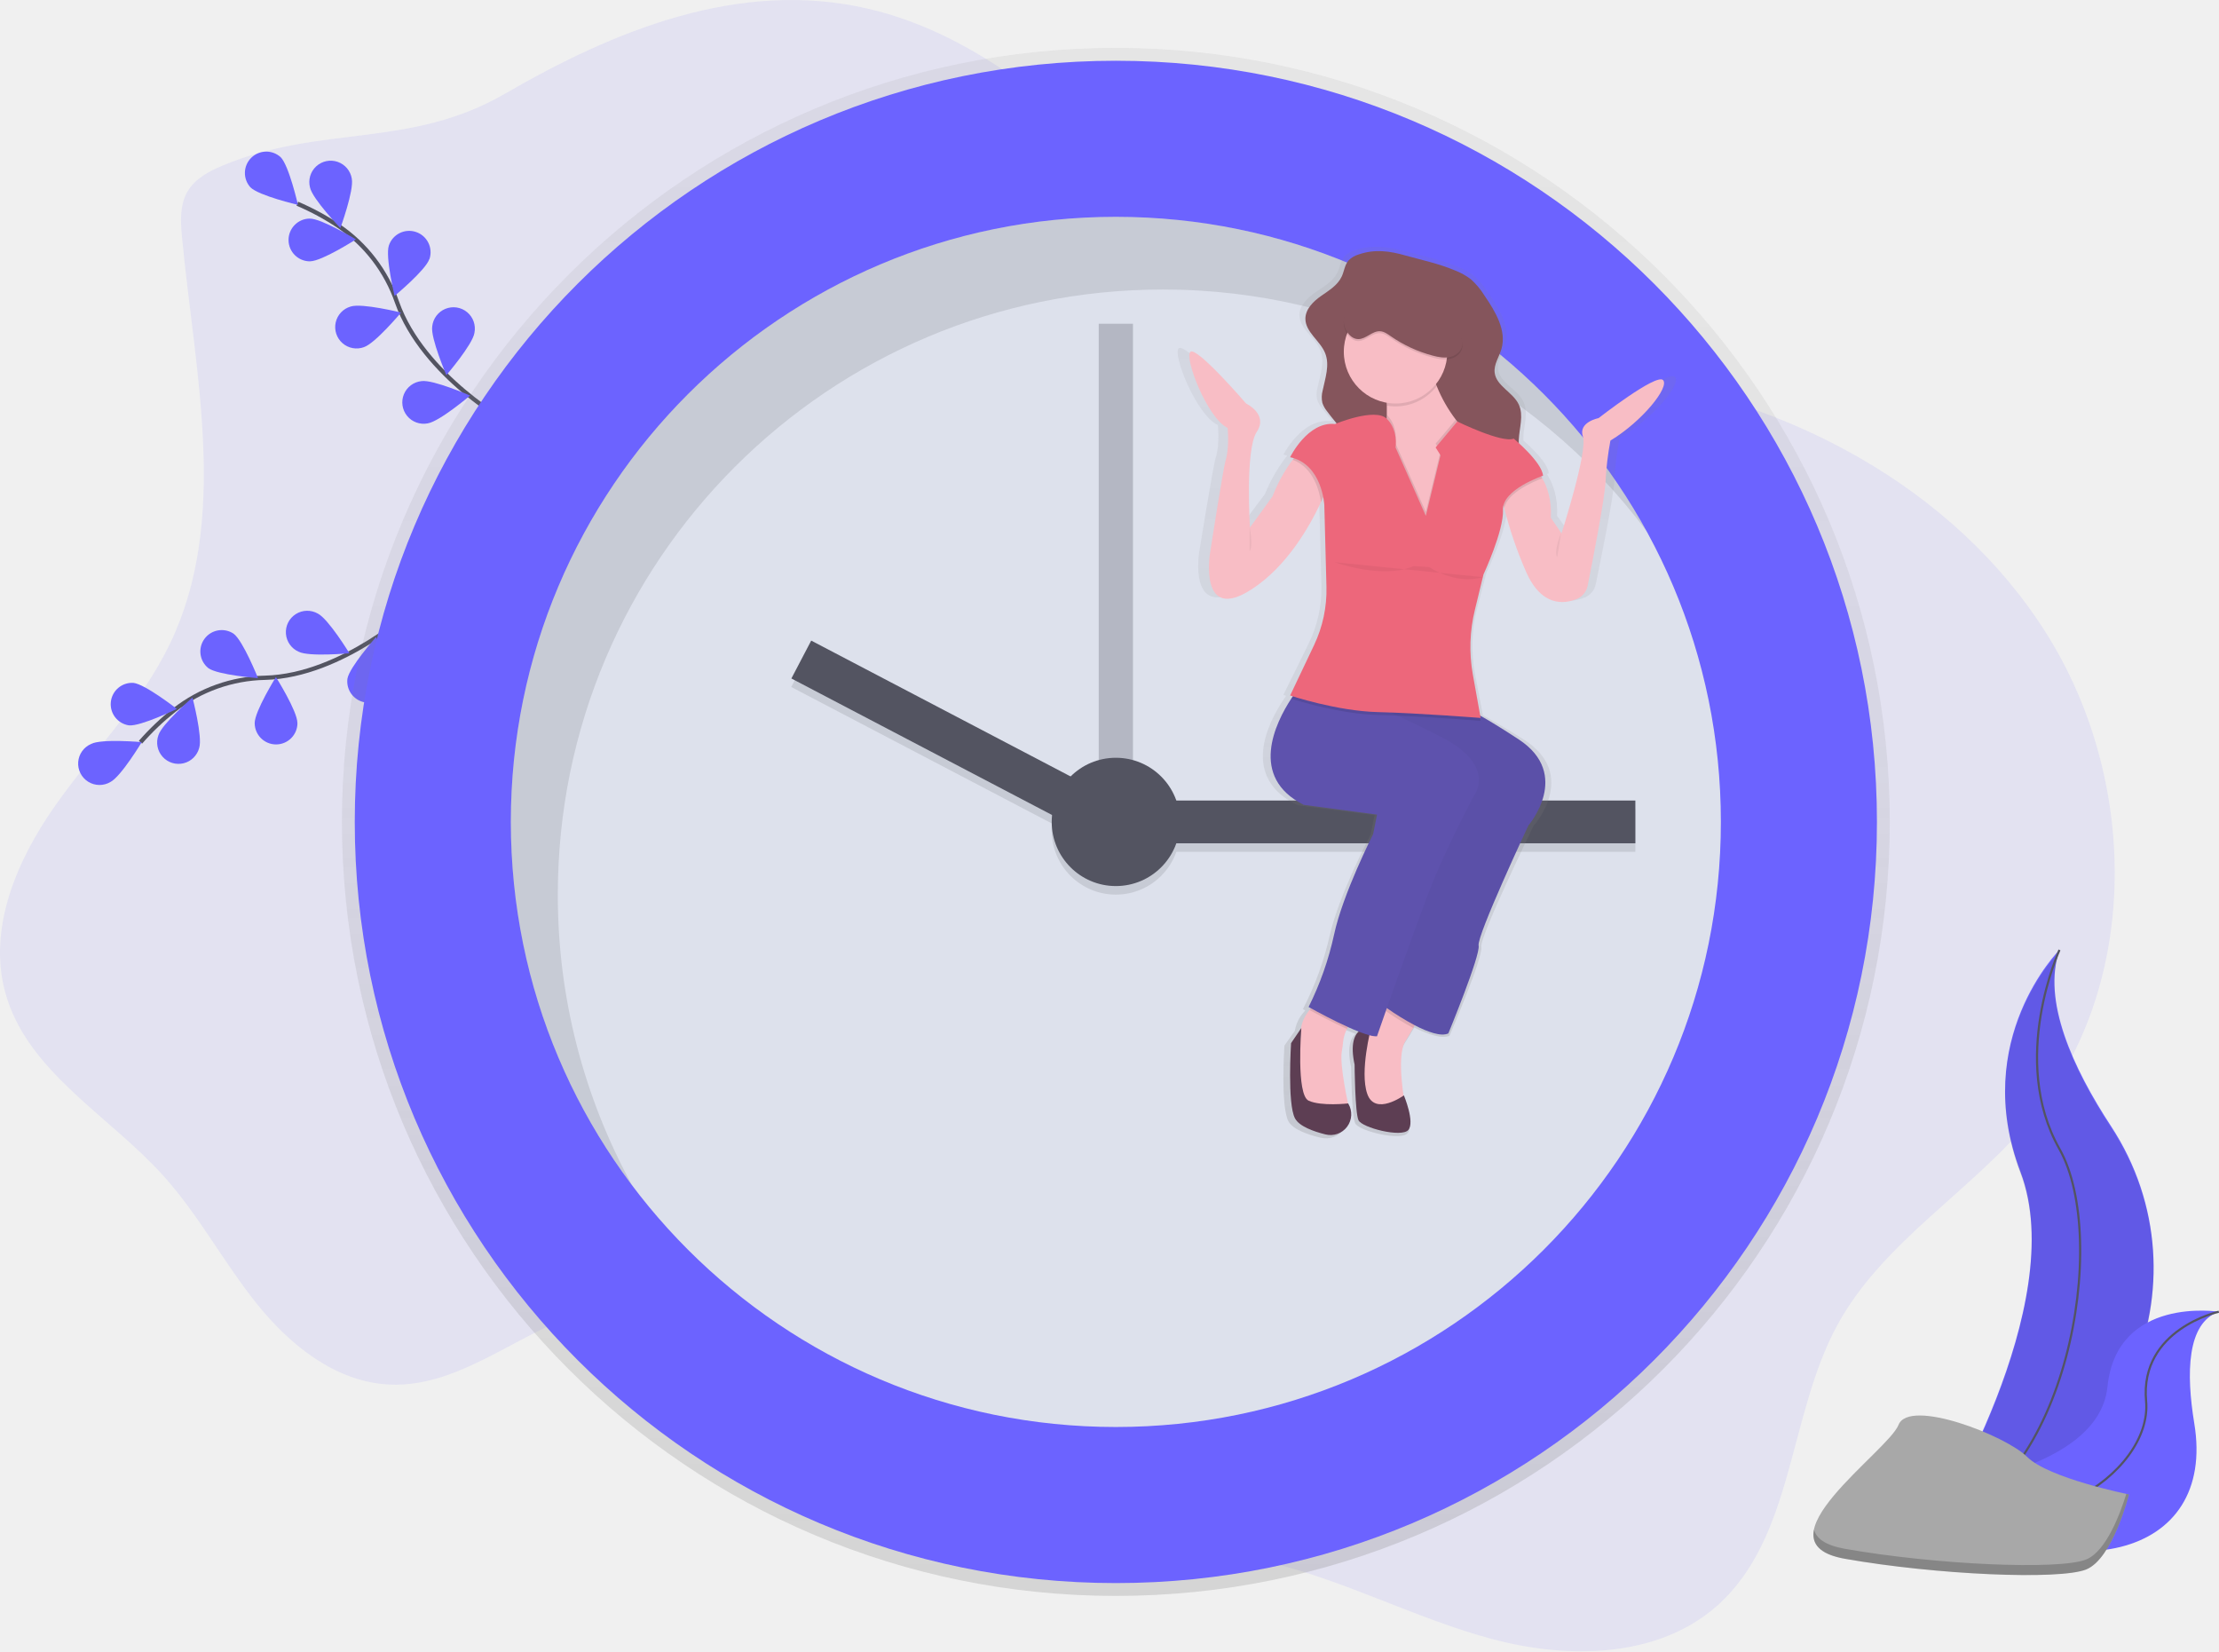
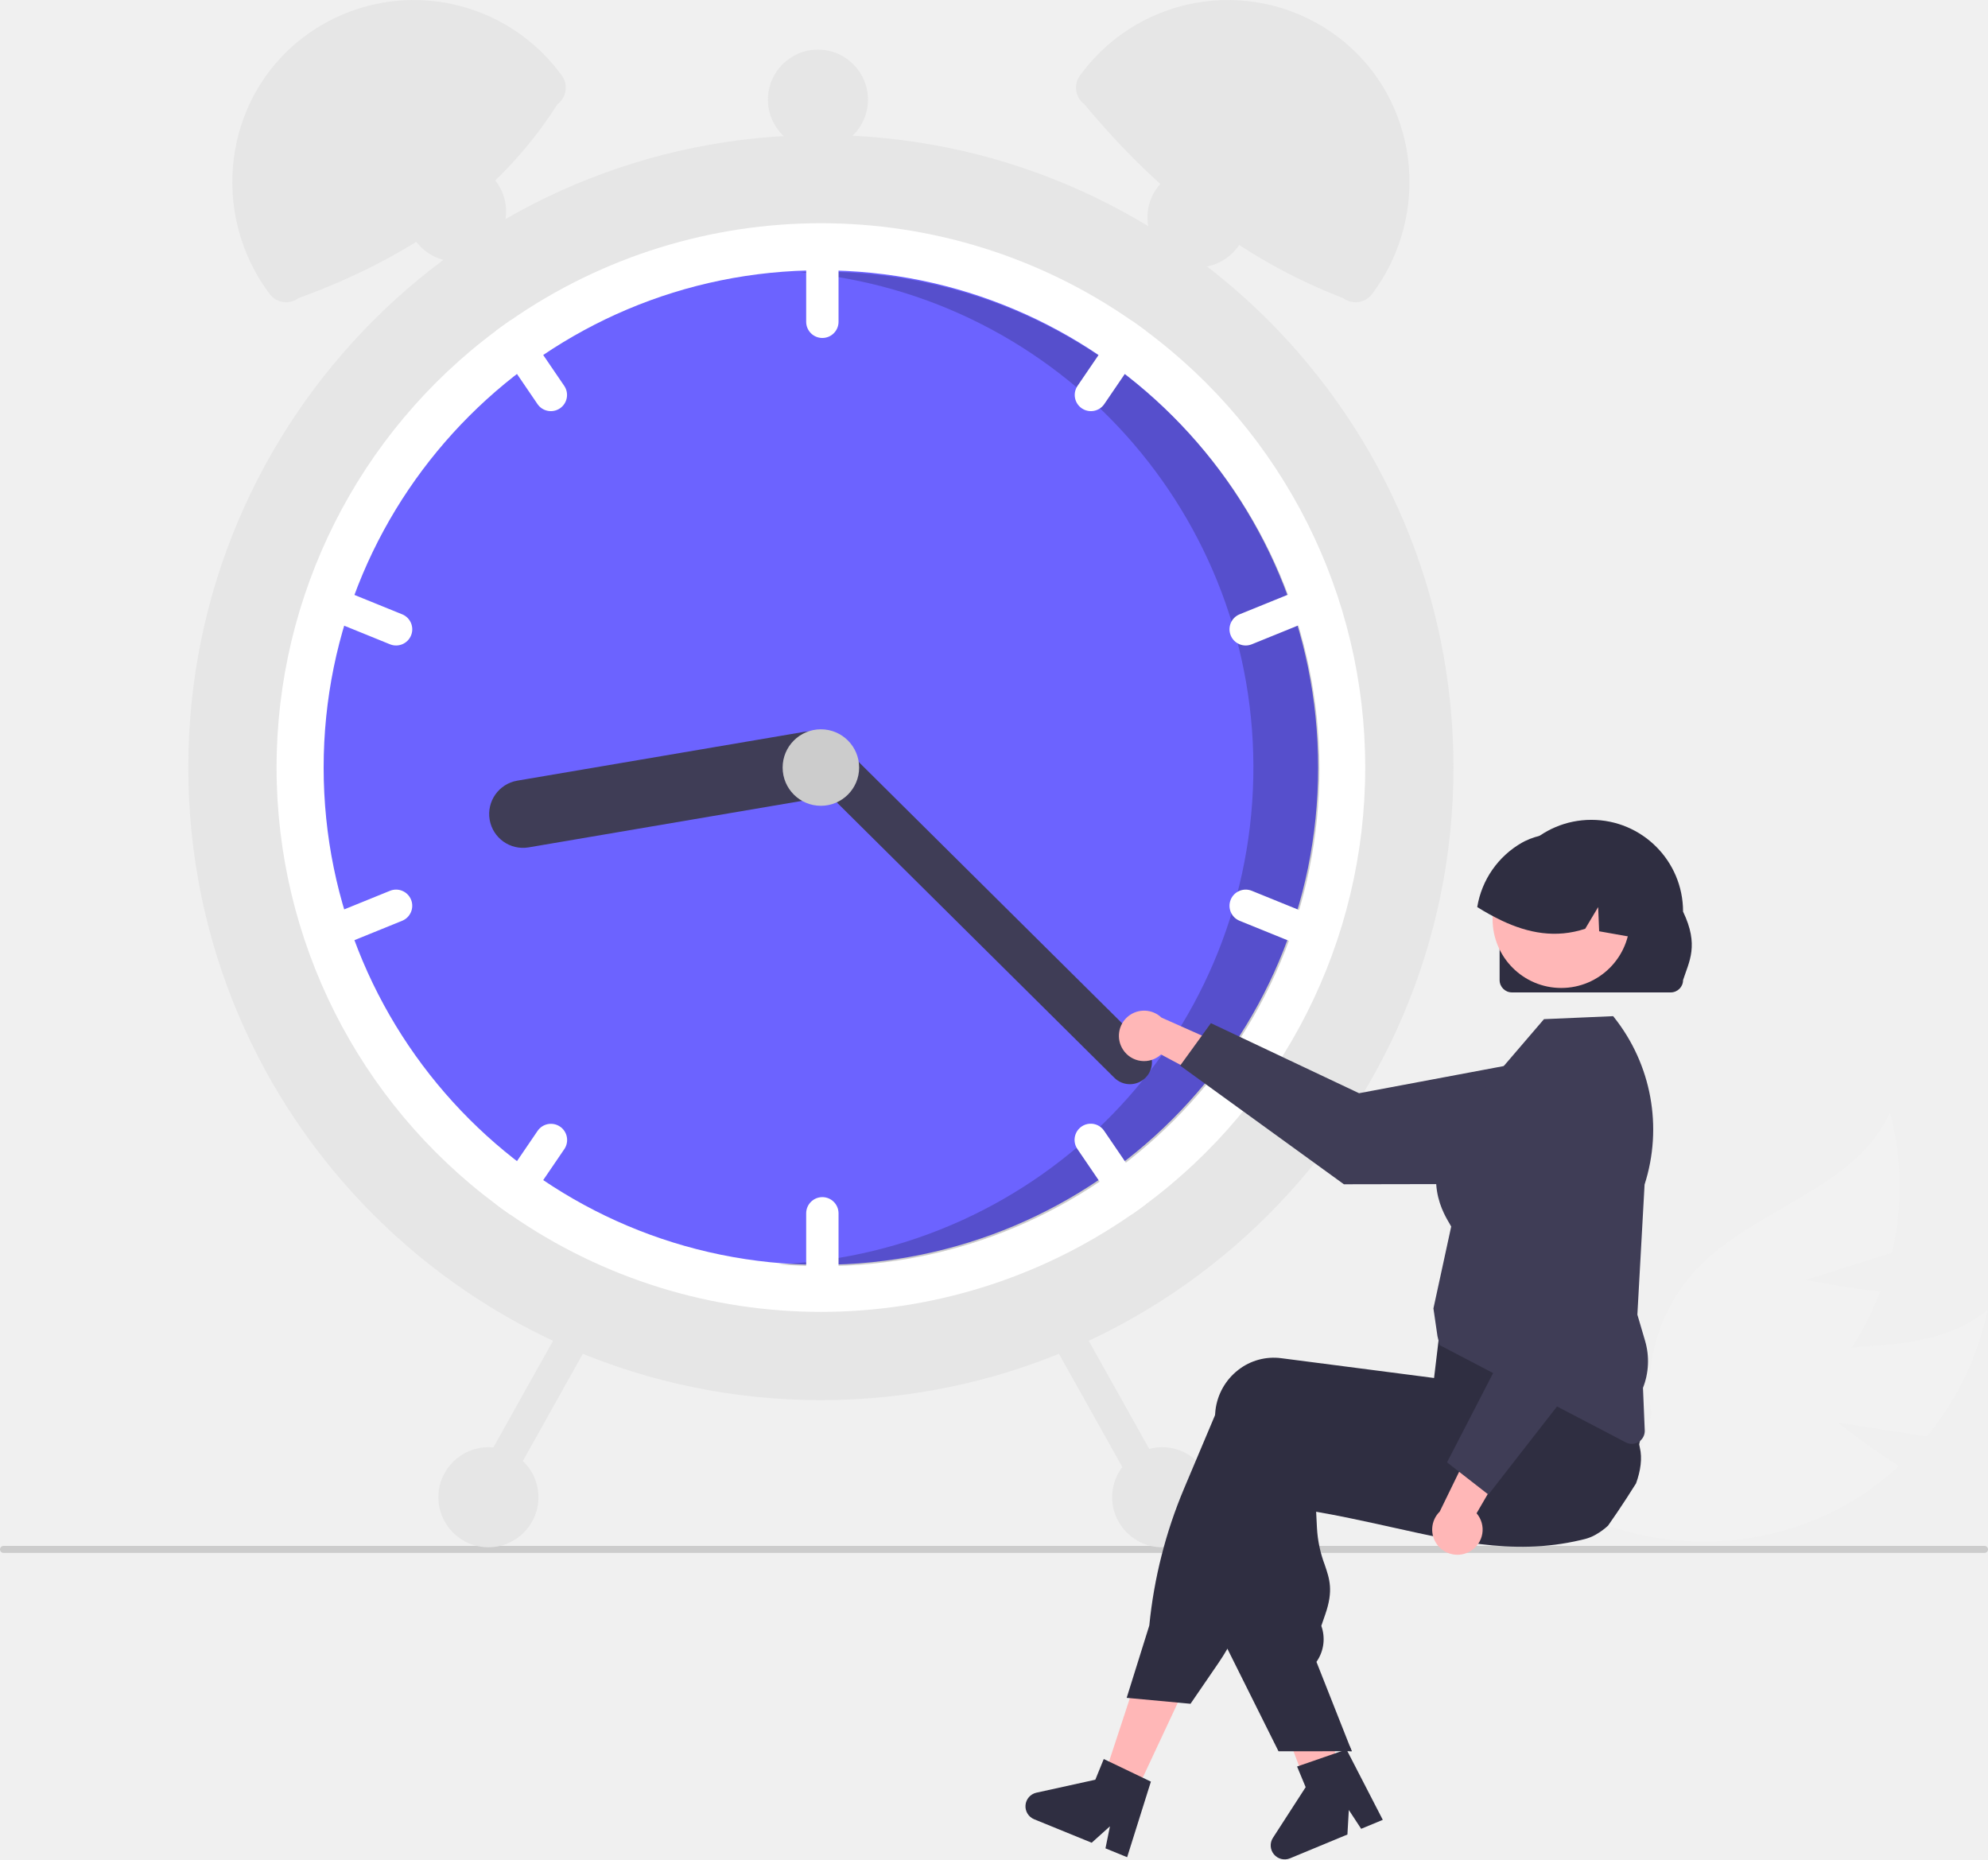
- <svg xmlns="http://www.w3.org/2000/svg" xmlns:xlink="http://www.w3.org/1999/xlink" id="2b8e3008-3352-469a-8231-8c916447ef06" data-name="Layer 1" width="1037.94" height="772.29" viewBox="0 0 1037.94 772.29">
-   <defs>
-     <linearGradient id="60672ce7-bfbc-4a60-a482-eb57e060a9c7" x1="521.94" y1="746.41" x2="521.94" y2="22.41" gradientUnits="userSpaceOnUse">
-       <stop offset="0" stop-color="gray" stop-opacity="0.25" />
-       <stop offset="0.54" stop-color="gray" stop-opacity="0.12" />
-       <stop offset="1" stop-color="gray" stop-opacity="0.1" />
-     </linearGradient>
-     <linearGradient id="b310ffb6-9937-4369-8bc9-4e3f67e27eb9" x1="748.44" y1="596.28" x2="748.44" y2="179.26" xlink:href="#60672ce7-bfbc-4a60-a482-eb57e060a9c7" />
-   </defs>
-   <path d="M185.48,141.19c-6.46,2.68-13.09,6.12-16.64,12.15-3.76,6.37-3.31,14.28-2.61,21.65,6.1,63.92,22.17,131.9-5.58,189.8-13.47,28.09-36,50.6-53.92,76.11s-31.45,57.36-23.13,87.37c10.16,36.67,48.08,57,73.64,85.22,16.73,18.45,28.46,40.87,44.07,60.28s37,36.51,61.92,37.65c35.84,1.65,65-29.3,100.14-36.47,36-7.34,72.25,11.34,101.44,33.7s55.74,49.45,89.75,63.41c37.56,15.43,79.9,13.07,119.44,22.34,36,8.45,69.14,26.42,104.88,36s77.63,9,105.32-15.47c36.09-32,33.25-89,56.3-131.33,21.41-39.33,63.32-62.81,91.53-97.58,50.76-62.58,49.1-158.23,6-226.29s-121.17-109.27-201-120c-36-4.83-73.07-4.17-107.68-15.16C636.71,195.17,581.58,89.83,487,67.91,426.88,54,368.41,78.09,317.2,107.74,272.75,133.48,231.74,122,185.48,141.19Z" transform="translate(-81.08 -63.86)" fill="#6c63ff" opacity="0.1" />
-   <path d="M275.76,347.69S241.63,379.9,205,380.86a71.09,71.09,0,0,0-42.37,15.07A119.57,119.57,0,0,0,146.79,411" transform="translate(-81.08 -63.86)" fill="none" stroke="#535461" stroke-miterlimit="10" stroke-width="2" />
-   <path d="M123.69,411.79c4.92-2.5,23.7-.84,23.7-.84s-9.74,16.15-14.66,18.65a10,10,0,1,1-9-17.81Z" transform="translate(-81.08 -63.86)" fill="#6c63ff" />
-   <path d="M143.46,383.24c5.49.58,20.35,12.18,20.35,12.18s-17,8.26-22.44,7.69a10,10,0,0,1,2.09-19.87Z" transform="translate(-81.08 -63.86)" fill="#6c63ff" />
-   <path d="M190.34,360.23c4.44,3.27,11.42,20.79,11.42,20.79s-18.81-1.43-23.25-4.69a10,10,0,0,1,11.83-16.1Z" transform="translate(-81.08 -63.86)" fill="#6c63ff" />
-   <path d="M229.73,350.82c4.93,2.47,14.77,18.56,14.77,18.56s-18.78,1.77-23.71-.7a10,10,0,1,1,8.94-17.86Z" transform="translate(-81.08 -63.86)" fill="#6c63ff" />
-   <path d="M174.26,413.63c1.64-5.27-3.16-23.51-3.16-23.51s-14.28,12.32-15.92,17.59a10,10,0,1,0,19.08,5.92Z" transform="translate(-81.08 -63.86)" fill="#6c63ff" />
-   <path d="M220.19,402c0-5.52-10.05-21.48-10.05-21.48s-9.94,16-9.93,21.54a10,10,0,0,0,20-.06Z" transform="translate(-81.08 -63.86)" fill="#6c63ff" />
-   <path d="M263.28,384.64c.92-5.44-6.28-22.87-6.28-22.87s-12.51,14.12-13.42,19.56a10,10,0,0,0,19.7,3.32Z" transform="translate(-81.08 -63.86)" fill="#6c63ff" />
-   <path d="M320.11,262.39S279,239.81,266.78,205.22a71.09,71.09,0,0,0-27.37-35.69,119.57,119.57,0,0,0-19.24-10.4" transform="translate(-81.08 -63.86)" fill="none" stroke="#535461" stroke-miterlimit="10" stroke-width="2" />
-   <path d="M212.37,137.38c3.89,3.91,8.08,22.3,8.08,22.3s-18.36-4.3-22.25-8.22a10,10,0,0,1,14.17-14.08Z" transform="translate(-81.08 -63.86)" fill="#6c63ff" />
-   <path d="M245.62,147.41c1.14,5.4-5.33,23.11-5.33,23.11s-13.07-13.59-14.21-19a10,10,0,1,1,19.55-4.12Z" transform="translate(-81.08 -63.86)" fill="#6c63ff" />
-   <path d="M281.92,185c-1.74,5.23-16.27,17.26-16.27,17.26s-4.42-18.33-2.68-23.57a10,10,0,0,1,19,6.31Z" transform="translate(-81.08 -63.86)" fill="#6c63ff" />
-   <path d="M303,219.55c-.83,5.45-13.12,19.76-13.12,19.76s-7.46-17.32-6.63-22.77a10,10,0,1,1,19.75,3Z" transform="translate(-81.08 -63.86)" fill="#6c63ff" />
-   <path d="M226.16,186.07c5.52-.06,21.4-10.24,21.4-10.24s-16.11-9.8-21.63-9.74a10,10,0,1,0,.23,20Z" transform="translate(-81.08 -63.86)" fill="#6c63ff" />
-   <path d="M251.32,226.21c5.24-1.71,17.35-16.17,17.35-16.17s-18.31-4.53-23.55-2.82a10,10,0,1,0,6.2,19Z" transform="translate(-81.08 -63.86)" fill="#6c63ff" />
-   <path d="M281.12,261.87c5.46-.8,19.84-13,19.84-13s-17.28-7.56-22.73-6.76a10,10,0,1,0,2.9,19.77Z" transform="translate(-81.08 -63.86)" fill="#6c63ff" />
-   <circle cx="521.94" cy="384.41" r="362" fill="url(#60672ce7-bfbc-4a60-a482-eb57e060a9c7)" />
-   <circle cx="521.94" cy="384.41" r="356" fill="#6c63ff" />
-   <circle cx="521.94" cy="384.41" r="283" fill="#dde1ec" />
-   <rect x="513.94" y="151.41" width="16" height="250" fill="#535461" opacity="0.3" />
-   <g opacity="0.1">
-     <rect x="538.94" y="378.41" width="226" height="20" />
-     <rect x="516.95" y="333.31" width="20" height="160.52" transform="translate(-164.99 624.63) rotate(-62.36)" />
-     <circle cx="521.94" cy="388.41" r="30" />
-   </g>
-   <rect x="538.94" y="374.41" width="226" height="20" fill="#535461" />
-   <rect x="446.69" y="399.57" width="160.52" height="20" transform="translate(169.1 -261.59) rotate(27.64)" fill="#535461" />
-   <circle cx="521.94" cy="384.41" r="30" fill="#535461" />
-   <g opacity="0.1">
-     <path d="M342,482.27c0-156.3,126.7-283,283-283A282.56,282.56,0,0,1,851.16,312.11C803,224.59,710,165.27,603,165.27c-156.3,0-283,126.7-283,283a281.74,281.74,0,0,0,56.87,170.16A281.71,281.71,0,0,1,342,482.27Z" transform="translate(-81.08 -63.86)" />
-   </g>
-   <path d="M864.5,240.09c-3.36-3.23-31.64,18-31.64,18s-10.07,1.84-7.67,8.75-10.55,45.61-10.55,45.61l-5.27-7.37c.51-8.65-1.87-14.78-4.19-18.6-.19-.31-.38-.61-.57-.89l.92-.32c-.35-4.72-7.9-11.91-11.91-15.43,0-.51,0-1,0-1.52.25-5.64,2.51-11.59,0-16.7-2.84-5.83-11.15-8.76-11.85-15.16-.42-3.82,2.16-7.27,3.3-10.95,2.72-8.8-2.93-17.78-8.33-25.36a35.47,35.47,0,0,0-6.61-7.62,32.08,32.08,0,0,0-7.94-4.24c-7.91-3.2-16-4.81-24.16-7-7.83-2.08-15.05-3.07-23-.46a11.31,11.31,0,0,0-5,2.87c-1.89,2.12-2.14,5.14-3.38,7.67-2,4.07-6.31,6.5-10.12,9.11s-7.63,6.19-7.65,10.69c0,6.39,7.3,10.41,9.74,16.36,2.28,5.54,0,11.71-1.27,17.55a11.79,11.79,0,0,0-.15,5.79,12.44,12.44,0,0,0,2.24,3.9c1.51,2,3.13,3.86,4.74,5.76l-.74.29c-13.42-1.38-22.05,15.66-22.05,15.66.62.13,1.21.28,1.79.45l-.57.74a72.75,72.75,0,0,0-9.85,17.23l-11,14.74s-2.4-36.86,3.36-45.15-5.27-13.36-5.27-13.36-24-26.72-27.33-24.42,8.15,31.33,18.22,35.94c0,0,1,9.21-1,15.2-1.21,3.79-7.67,43.77-7.67,43.77s-5.75,33.63,20.62,17c17.13-10.78,28.2-29.34,33.84-41q.59-1.23,1.11-2.35a28.15,28.15,0,0,1,.53,3.75l1,38.53a58.48,58.48,0,0,1-6.06,27.52L681.36,388.9l1.31.4-.79,1.14c-7.74,11.39-20.9,37,6.19,50.05l36,4.61-1.92,9.21s-14.86,28.1-19.18,47.45a142.19,142.19,0,0,1-12.47,34.09l1.11.59c-.23.26-.47.53-.7.81a17.38,17.38,0,0,0-4.16,8.72l-4.88,6.92s-1.92,28.56,1.92,35.48c2.1,3.78,9.07,6.18,15,7.58,8.8,2.09,15.9-7,11.23-14.49l-.06-.1h-.09c-1-4.65-4.06-19.08-3.06-24.56.28-1.56.54-3.11.67-4.69a16.58,16.58,0,0,1,1.86-5.93c.16-.31.33-.61.5-.91l.52.22c1.61.69,3.2,1.34,4.71,1.91-2.34,2.13-4,6.54-2,15.61,0,0,.19,22.69,1.92,26.26s21.09,8.29,24.45,4.61-2.16-16.36-2.16-16.36l-.17.12c-1.11-7.35-2.48-20.51.89-25.69,1.36-2.09,2.68-4.25,3.86-6.27l.73-1.25h0c6.26,3.12,12.88,5.47,16.5,3.84,0,0,15.82-36.86,14.86-41.46s24.45-56.67,24.45-56.67,21.57-24-4.79-40.54c-8.37-5.27-14.47-8.81-18.9-11.2L771,379a70.92,70.92,0,0,1,1-30.66L776,333.08h0l.33-1.3s10.07-20.73,9.59-30.41a7,7,0,0,1,.25-2.23c.11.46.23.94.36,1.44a185.88,185.88,0,0,0,10.42,29.36c7.65,17.26,19,15.89,25.22,13.44a8.61,8.61,0,0,0,5.31-6.22c2.24-10.74,8.39-40.83,8.78-49.14a139.79,139.79,0,0,1,2.4-19.35C854.44,259.44,867.86,243.32,864.5,240.09Z" transform="translate(-81.08 -63.86)" fill="url(#b310ffb6-9937-4369-8bc9-4e3f67e27eb9)" />
-   <path d="M747.11,535.31s-2.11,4.23-5,9.31c-1.13,2-2.39,4.15-3.68,6.22-4.57,7.31,0,30.6,0,30.6l-10,1.37-10-5-1.83-16.9V548.55L728,535.8l5-5.52Z" transform="translate(-81.08 -63.86)" fill="#f8bdc5" />
-   <g opacity="0.1">
-     <path d="M747.11,535.31s-2.11,4.23-5,9.31a123.85,123.85,0,0,1-12.78-7.86l-.88-.62-.47-.34,5-5.52Z" transform="translate(-81.08 -63.86)" />
-   </g>
-   <path d="M796,449.89s-24.21,51.61-23.29,56.18-14.16,41.11-14.16,41.11c-3.44,1.62-9.76-.71-15.72-3.8a123.23,123.23,0,0,1-13-8l-.88-.62-.53-.38,39.74-110.08L733,398.51l-2.6-1.91L714.68,385l48,8.68s1.67-.21,10.5,4.73c4.24,2.37,10.13,5.92,18.27,11.26C816.54,426.14,796,449.89,796,449.89Z" transform="translate(-81.08 -63.86)" fill="#5e52ad" />
-   <g opacity="0.03">
-     <path d="M796,449.89s-24.21,51.61-23.29,56.18-14.16,41.11-14.16,41.11c-3.44,1.62-9.76-.71-15.72-3.8a123.23,123.23,0,0,1-13-8l-.88-.62-.53-.38,39.74-110.08L733,398.51l-2.6-1.91L714.68,385l48,8.68s1.67-.21,10.5,4.73c4.24,2.37,10.13,5.92,18.27,11.26C816.54,426.14,796,449.89,796,449.89Z" transform="translate(-81.08 -63.86)" />
-   </g>
-   <path d="M722.45,544.44s-11.88-1.83-7.76,17.36c0,0,.18,22.5,1.83,26s20.1,8.22,23.29,4.57-2.06-16.21-2.06-16.21-13.47,9.82-17.13-.69S722.45,544.44,722.45,544.44Z" transform="translate(-81.08 -63.86)" fill="#5d3e53" />
-   <path d="M714.22,540.79a14.4,14.4,0,0,0-3.11,4.32,16.92,16.92,0,0,0-1.77,5.88c-.12,1.56-.37,3.11-.63,4.65-1.14,6.51,3.23,25.8,3.23,25.8l-17.36,2.74-6.39-6.85-1.37-15.07a54.61,54.61,0,0,0,2.74-16c0-3.93,2-7.44,4-10a27.5,27.5,0,0,1,4.63-4.59S717.88,537.59,714.22,540.79Z" transform="translate(-81.08 -63.86)" fill="#f8bdc5" />
-   <g opacity="0.1">
-     <path d="M714.22,540.79a14.4,14.4,0,0,0-3.11,4.32c-7.11-3.21-14.58-7.26-17.3-8.76l-.21-.11a27.5,27.5,0,0,1,4.63-4.59S717.88,537.59,714.22,540.79Z" transform="translate(-81.08 -63.86)" />
-   </g>
-   <path d="M770.41,436.19S759,457.66,751.68,475.47c-4.8,11.7-14.72,39.56-21,57.3l-.92,2.62c-2.76,7.85-4.6,13.16-4.6,13.16a11.89,11.89,0,0,1-3.59-.53c-1.08-.29-2.29-.68-3.58-1.16l-1.45-.55c-1.44-.56-3-1.21-4.49-1.89-7.26-3.24-15-7.46-17.81-9l-1.06-.59A144.48,144.48,0,0,0,705.09,501c4.11-19.18,18.27-47,18.27-47l1.83-9.14-34.26-4.57c-25.81-12.9-13.27-38.33-5.9-49.62A66.66,66.66,0,0,1,689.1,385L716.51,391s4.32,1.38,13.92,5.63l4.41,2c5.38,2.47,12,5.65,20,9.73C781.82,422,770.41,436.19,770.41,436.19Z" transform="translate(-81.08 -63.86)" fill="#5e52ad" />
-   <path d="M711.77,580.07a9.7,9.7,0,0,1-10.7,14.36c-5.61-1.39-12.26-3.77-14.26-7.52-3.65-6.85-1.83-35.17-1.83-35.17l4.8-7.08s-2.51,31.29,3.43,34,18.5,1.27,18.5,1.27Z" transform="translate(-81.08 -63.86)" fill="#5d3e53" />
-   <path d="M716.63,182.86a10.68,10.68,0,0,0-4.8,2.85c-1.8,2.1-2,5.1-3.22,7.61-1.9,4-6,6.45-9.64,9s-7.27,6.14-7.29,10.6c0,6.34,7,10.32,9.28,16.21,2.17,5.5,0,11.61-1.21,17.4a12.15,12.15,0,0,0-.14,5.74,12.47,12.47,0,0,0,2.14,3.87c4.41,6,9.89,11.32,12.84,18.15,2.24,5.19,2.86,10.92,3.45,16.55.85,8.1,1.7,16.35.16,24.35a2.46,2.46,0,0,0,0,1.47,2.28,2.28,0,0,0,1.17,1,24,24,0,0,0,32.49-12c2-4.53,2.77-10,6.73-12.94a3.37,3.37,0,0,1,1.61-.73,4.71,4.71,0,0,1,2.6.87c5.14,2.78,11.37,2.86,17.1,1.72,3.46-.69,7-1.92,9.29-4.62,4.51-5.36,2-13.37,2.3-20.36.24-5.59,2.39-11.49,0-16.55-2.7-5.78-10.63-8.68-11.29-15-.4-3.78,2.06-7.21,3.15-10.85,2.59-8.73-2.79-17.63-7.93-25.14a34.81,34.81,0,0,0-6.29-7.55,30.19,30.19,0,0,0-7.56-4.2c-7.53-3.17-15.21-4.77-23-6.93C731.11,181.25,724.24,180.26,716.63,182.86Z" transform="translate(-81.08 -63.86)" fill="#85555c" />
-   <path d="M754.88,313.32H728.38V270.38a80,80,0,0,0,1.38-12.5c0-1.41,0-2.85,0-4.3-.25-5.12-1.31-10.23-4.09-13.35-7.31-8.22,23.75-6.85,23.75-6.85a77.31,77.31,0,0,0,3.7,11.06,67.25,67.25,0,0,0,8.9,15.67,36.26,36.26,0,0,0,12.07,10.27C792.33,279.52,754.88,313.32,754.88,313.32Z" transform="translate(-81.08 -63.86)" fill="#f8bdc5" />
-   <g opacity="0.1">
-     <path d="M753.09,244.44a24.25,24.25,0,0,1-23.36,9.14c-.25-5.12-1.31-10.23-4.09-13.35-7.31-8.22,23.75-6.85,23.75-6.85A77.31,77.31,0,0,0,753.09,244.44Z" transform="translate(-81.08 -63.86)" />
-   </g>
-   <circle cx="652.78" cy="164.51" r="24.21" fill="#f8bdc5" />
-   <path d="M834.35,269.93a143.91,143.91,0,0,0-2.28,19.18c-.37,8.23-6.23,38.07-8.37,48.72a8.45,8.45,0,0,1-5.06,6.17c-5.94,2.43-16.74,3.79-24-13.32a189.36,189.36,0,0,1-9.93-29.1,78.65,78.65,0,0,1-2-10.18l16-8.68a19.71,19.71,0,0,1,3.78,4.85c2.21,3.79,4.48,9.87,4,18.44l5,7.31s12.33-38.37,10-45.22,7.31-8.68,7.31-8.68,26.95-21,30.15-17.81S849.42,260.79,834.35,269.93Z" transform="translate(-81.08 -63.86)" fill="#f8bdc5" />
-   <path d="M703.26,288.2a108,108,0,0,1-4.3,10.5c-5.38,11.57-15.92,30-32.24,40.66-25.12,16.44-19.64-16.9-19.64-16.9s6.15-39.64,7.31-43.39c1.83-5.94.91-15.07.91-15.07-9.59-4.57-20.55-33.34-17.36-35.63s26,24.21,26,24.21,10.51,5,5,13.25-3.2,44.76-3.2,44.76L676.31,296a72.9,72.9,0,0,1,9.39-17.08c2-2.73,3.4-4.38,3.4-4.38Z" transform="translate(-81.08 -63.86)" fill="#f8bdc5" />
-   <g opacity="0.1">
-     <path d="M802.5,287.57c-3.36,1.24-16.37,6.49-17.81,14a78.65,78.65,0,0,1-2-10.18l16-8.68A19.71,19.71,0,0,1,802.5,287.57Z" transform="translate(-81.08 -63.86)" />
-   </g>
-   <g opacity="0.1">
-     <path d="M703.26,288.2a108,108,0,0,1-4.3,10.5c-.62-4.52-3.17-16.08-13.26-19.81,2-2.73,3.4-4.38,3.4-4.38Z" transform="translate(-81.08 -63.86)" />
-   </g>
-   <g opacity="0.1">
-     <path d="M754.88,313.32H728.38V270.38a80,80,0,0,0,1.38-12.5c5.45,5.26,4.1,13.41,4.1,13.41l14.16,32L754.88,275l-2.28-3.65,9.4-11.18a36.26,36.26,0,0,0,12.07,10.27C792.33,279.52,754.88,313.32,754.88,313.32Z" transform="translate(-81.08 -63.86)" />
-   </g>
-   <g opacity="0.1">
-     <path d="M773.6,401s-20.76-1.65-38.77-2.43l-1.81-.08c-2.56-.1-5-.18-7.39-.24-17.48-.42-37.25-6.53-40.61-7.6A66.66,66.66,0,0,1,689.1,385L716.51,391s4.32,1.38,13.92,5.63L714.68,385l48,8.68s1.67-.21,10.5,4.73Z" transform="translate(-81.08 -63.86)" />
-   </g>
-   <path d="M754.88,276.78l-2.28-3.65L762.74,261s20.91,10.25,26.39,8c0,0,13.25,11,13.7,17.36,0,0-19.18,6.39-18.73,16S775,332.5,775,332.5l-4,16.42a73.09,73.09,0,0,0-1,30.4l3.65,20.33s-28.78-2.28-48-2.74-41.11-7.76-41.11-7.76l11.21-23.59a60,60,0,0,0,5.78-27.28l-1-38.19s-.91-19.18-16-22.38c0,0,8.22-16.9,21-15.53,0,0,18.62-7.77,24.15-2.52s4.17,13.48,4.17,13.48l14.16,32Z" transform="translate(-81.08 -63.86)" fill="#ed677b" />
-   <g opacity="0.1">
-     <path d="M716.39,223.38c3.67,0,6.55-3.89,10.22-3.69,1.9.1,3.53,1.31,5.1,2.4a62.25,62.25,0,0,0,19.51,9c2.71.72,5.58,1.26,8.3.6s5.27-2.8,5.58-5.59a9.53,9.53,0,0,0-.48-3.63,44.87,44.87,0,0,0-19.54-25.79c-3.8-2.33-8.44-4.11-12.65-2.65-3.8,1.31-6.25,4.87-9,7.8a34.2,34.2,0,0,1-7,5.68c-2,1.21-5,2-6.15,4.22C708.11,215.87,711.52,223.34,716.39,223.38Z" transform="translate(-81.08 -63.86)" />
-   </g>
-   <path d="M716.39,222.47c3.67,0,6.55-3.89,10.22-3.69,1.9.1,3.53,1.31,5.1,2.4a62.25,62.25,0,0,0,19.51,9c2.71.72,5.58,1.26,8.3.6s5.27-2.8,5.58-5.59a9.53,9.53,0,0,0-.48-3.63,44.87,44.87,0,0,0-19.54-25.79c-3.8-2.33-8.44-4.11-12.65-2.65-3.8,1.31-6.25,4.87-9,7.8a34.2,34.2,0,0,1-7,5.68c-2,1.21-5,2-6.15,4.22C708.11,215,711.52,222.42,716.39,222.47Z" transform="translate(-81.08 -63.86)" fill="#85555c" />
-   <path d="M705.32,326.79s22.38,8.22,37,1.83l7.31.46s12.15,8.52,25,4.71" transform="translate(-81.08 -63.86)" opacity="0.05" />
-   <path d="M811.29,313.09s-3.65,8.68-1.83,11.42" transform="translate(-81.08 -63.86)" opacity="0.05" />
-   <path d="M665.58,310.35s1.83,8.68,0,11.42" transform="translate(-81.08 -63.86)" opacity="0.05" />
-   <path d="M1044.4,508.14s-41.84,41.84-18.22,103.92S985.7,777.38,985.7,777.38s.69-.1,2-.32c85.93-15.17,128.62-113.44,80.84-186.45C1050.73,563.46,1036.15,531.62,1044.4,508.14Z" transform="translate(-81.08 -63.86)" fill="#6c63ff" />
-   <path d="M1044.4,508.84s-41.84,41.84-18.22,103.92S985.7,778.07,985.7,778.07s.69-.1,2-.32c85.93-15.17,128.62-113.44,80.84-186.45C1050.73,564.16,1036.15,532.32,1044.4,508.84Z" transform="translate(-81.08 -63.86)" opacity="0.1" />
-   <path d="M1044.4,508.14s-23.62,51.28,0,93.12,4,159.25-58.71,176.12" transform="translate(-81.08 -63.86)" fill="none" stroke="#535461" stroke-miterlimit="10" />
-   <path d="M1118.92,677.36s-47.74-7.6-52.09,35.18S975,761.25,975,761.25l1.64,1.09c72.2,47.4,141.23,30.19,130.82-32.75C1103.62,706.2,1103.94,682.7,1118.92,677.36Z" transform="translate(-81.08 -63.86)" fill="#6c63ff" />
-   <path d="M1118.92,677.36s-37.06,8.13-34,41.83-55,74.09-109.88,42.07" transform="translate(-81.08 -63.86)" fill="none" stroke="#535461" stroke-miterlimit="10" />
-   <path d="M1076.92,762.81s-37.6-7.52-47.63-17.55-55.15-27.57-60.16-15-67.68,55.15-25.07,62.67,100.27,10,112.8,5S1076.92,762.81,1076.92,762.81Z" transform="translate(-81.08 -63.86)" fill="#a8a8a8" />
-   <path d="M944.06,788.24c42.62,7.52,100.27,10,112.8,5,9.55-3.82,16.18-22.16,18.8-30.7l1.25.26s-7.52,30.08-20.05,35.09-70.19,2.51-112.8-5c-12.3-2.17-15.82-7.27-14.49-13.72C930.61,783.38,934.9,786.62,944.06,788.24Z" transform="translate(-81.08 -63.86)" opacity="0.2" />
+ <svg xmlns="http://www.w3.org/2000/svg" id="f5e39ebf-b9ca-4f10-99ec-199f3f2cda57" data-name="Layer 1" width="675.67" height="631.947" viewBox="0 0 675.67 631.947">
+   <path d="M886.757,617.484l30.311,4.737a98.985,98.985,0,0,0,20.604-42.939c-22.164,18.143-55.869,8.502-82.745,18.407A59.54,59.54,0,0,0,819.307,635.033L804.494,650.97A99.77,99.77,0,0,0,887.905,646.378a96.372,96.372,0,0,0,19.64-14.099C896.939,625.6,886.757,617.484,886.757,617.484Z" transform="translate(-262.165 -134.0265)" fill="#f2f2f2" />
+   <path d="M875.996,569.007l29.242-9.278a98.985,98.985,0,0,0-.708-47.621c-11.746,26.123-46.214,32.526-65.851,53.377a59.54,59.54,0,0,0-15.227,49.31l-6.151,20.871a99.77,99.77,0,0,0,72.609-41.31,96.373,96.373,0,0,0,11.291-21.379C888.73,571.73,875.996,569.007,875.996,569.007Z" transform="translate(-262.165 -134.0265)" fill="#f2f2f2" />
+   <path d="M937.835,660.625a1.186,1.186,0,0,1-1.19,1.19H263.355a1.19,1.19,0,0,1,0-2.38h673.29A1.187,1.187,0,0,1,937.835,660.625Z" transform="translate(-262.165 -134.0265)" fill="#ccc" />
+   <circle cx="278.998" cy="260.866" r="215" fill="#e6e6e6" />
+   <path d="M726.163,394.892a184.744,184.744,0,0,1-74.67,148.51c-1.55,1.16-3.13,2.29-4.72,3.39a185.031,185.031,0,0,1-211.22,0c-1.59-1.1-3.17-2.23-4.72-3.39a185.02,185.02,0,0,1,0-297.02c1.55-1.16,3.13-2.29,4.72-3.39a185.031,185.031,0,0,1,211.22,0c1.59,1.1,3.17,2.23,4.72,3.39A184.744,184.744,0,0,1,726.163,394.892Z" transform="translate(-262.165 -134.0265)" fill="#fff" />
+   <circle cx="278.998" cy="260.866" r="169" fill="#6c63ff" />
+   <path d="M541.604,226.365c-2.562,0-5.108.067-7.642.18a168.995,168.995,0,0,1-7.156,337.168c4.878.423,9.811.652,14.799.652a169,169,0,0,0,0-338Z" transform="translate(-262.165 -134.0265)" opacity="0.2" />
+   <path d="M541.663,213.892a5.51,5.51,0,0,0-5.5,5.5v24a5.5,5.5,0,0,0,11,0v-24A5.51,5.51,0,0,0,541.663,213.892Z" transform="translate(-262.165 -134.0265)" fill="#fff" />
+   <path d="M651.493,246.382c-1.55-1.16-3.13-2.29-4.72-3.39a5.497,5.497,0,0,0-4.9,2.39l-13.51,19.83a5.499,5.499,0,0,0,9.09,6.19l13.51-19.83A5.464,5.464,0,0,0,651.493,246.382Z" transform="translate(-262.165 -134.0265)" fill="#fff" />
+   <path d="M712.873,336.802a5.493,5.493,0,0,0-7.16-3.02l-22.24,9.03a5.499,5.499,0,0,0,4.14,10.19l22.24-9.03A5.512,5.512,0,0,0,712.873,336.802Z" transform="translate(-262.165 -134.0265)" fill="#fff" />
+   <path d="M453.963,265.212l-13.51-19.83a5.497,5.497,0,0,0-4.9-2.39c-1.59,1.1-3.17,2.23-4.72,3.39a5.464,5.464,0,0,0,.53,5.19l13.51,19.83a5.499,5.499,0,0,0,9.09-6.19Z" transform="translate(-262.165 -134.0265)" fill="#fff" />
+   <path d="M398.853,342.812l-22.24-9.03a5.499,5.499,0,0,0-4.14,10.19l22.24,9.03a5.499,5.499,0,0,0,4.14-10.19Z" transform="translate(-262.165 -134.0265)" fill="#fff" />
+   <path d="M541.663,540.892a5.51,5.51,0,0,0-5.5,5.5v24a5.5,5.5,0,0,0,11,0v-24A5.51,5.51,0,0,0,541.663,540.892Z" transform="translate(-262.165 -134.0265)" fill="#fff" />
+   <path d="M650.963,538.212l-13.51-19.83a5.499,5.499,0,1,0-9.09,6.19l13.51,19.83a5.497,5.497,0,0,0,4.9,2.39c1.59-1.1,3.17-2.23,4.72-3.39A5.464,5.464,0,0,0,650.963,538.212Z" transform="translate(-262.165 -134.0265)" fill="#fff" />
+   <path d="M709.853,445.812l-22.24-9.03a5.499,5.499,0,0,0-4.14,10.19l22.24,9.03a5.499,5.499,0,0,0,4.14-10.19Z" transform="translate(-262.165 -134.0265)" fill="#fff" />
+   <path d="M452.513,516.932a5.5,5.5,0,0,0-7.64,1.45l-13.51,19.83a5.464,5.464,0,0,0-.53,5.19c1.55,1.16,3.13,2.29,4.72,3.39a5.497,5.497,0,0,0,4.9-2.39l13.51-19.83A5.498,5.498,0,0,0,452.513,516.932Z" transform="translate(-262.165 -134.0265)" fill="#fff" />
+   <path d="M401.873,439.802a5.493,5.493,0,0,0-7.16-3.02l-22.24,9.03a5.499,5.499,0,0,0,4.14,10.19l22.24-9.03A5.512,5.512,0,0,0,401.873,439.802Z" transform="translate(-262.165 -134.0265)" fill="#fff" />
+   <path d="M548.799,392.163a11.513,11.513,0,0,1-9.409,13.266l-97.598,16.601a11.5,11.5,0,0,1-3.857-22.674l97.598-16.601A11.513,11.513,0,0,1,548.799,392.163Z" transform="translate(-262.165 -134.0265)" fill="#3f3d56" />
+   <path d="M651.518,500.294a7.508,7.508,0,0,1-10.607.042l-105.063-104.239a7.5,7.5,0,0,1,10.565-10.648l105.063,104.239A7.508,7.508,0,0,1,651.518,500.294Z" transform="translate(-262.165 -134.0265)" fill="#3f3d56" />
+   <circle cx="278.998" cy="260.866" r="13" fill="#ccc" />
+   <path d="M451.619,169.471c-19.955,31.372-50.401,52.193-87.95,65.87a7.059,7.059,0,0,1-9.882-1.418l0,0c-20.396-27.232-15.791-66.153,11.128-86.962a62.068,62.068,0,0,1,87.558,11.875l.564.753A7.059,7.059,0,0,1,451.619,169.471Z" transform="translate(-262.165 -134.0265)" fill="#e6e6e6" />
+   <path d="M629.852,158.836a62.068,62.068,0,0,1,87.558-11.875c26.918,20.809,31.524,59.729,11.128,86.962l0,0a7.059,7.059,0,0,1-9.882,1.418c-34.857-13.345-63.442-36.439-87.95-65.87a7.059,7.059,0,0,1-1.418-9.882Z" transform="translate(-262.165 -134.0265)" fill="#e6e6e6" />
+   <path d="M621.106,581.161a5.51,5.51,0,0,0-2.114,7.485l31.742,56.723a5.5,5.5,0,0,0,9.599-5.372l-31.742-56.723A5.51,5.51,0,0,0,621.106,581.161Z" transform="translate(-262.165 -134.0265)" fill="#e6e6e6" />
+   <path d="M453.734,583.274,421.992,639.997a5.5,5.5,0,0,0,9.599,5.372l31.742-56.723a5.5,5.5,0,1,0-9.599-5.372Z" transform="translate(-262.165 -134.0265)" fill="#e6e6e6" />
+   <circle cx="394.998" cy="508.866" r="17" fill="#e6e6e6" />
+   <circle cx="406.998" cy="73.866" r="17" fill="#e6e6e6" />
+   <circle cx="277.998" cy="33.866" r="17" fill="#e6e6e6" />
+   <circle cx="154.998" cy="71.866" r="17" fill="#e6e6e6" />
+   <circle cx="165.998" cy="508.866" r="17" fill="#e6e6e6" />
+   <path d="M643.828,490.733a8.516,8.516,0,0,0,12.95,1.677l26.676,14.293-1.431-15.661L656.911,479.87a8.562,8.562,0,0,0-13.083,10.863Z" transform="translate(-262.165 -134.0265)" fill="#ffb7b7" />
+   <path d="M663.264,496.199l10.453-14.43,50.36,23.807,62.667-11.758a21.471,21.471,0,0,1,25.43,21.063h0a21.494,21.494,0,0,1-21.431,21.51l-71.816.133Z" transform="translate(-262.165 -134.0265)" fill="#3f3d56" />
+   <polygon points="384.999 611.399 374.422 606.341 388.951 562.133 404.56 569.599 384.999 611.399" fill="#ffb7b7" />
+   <path d="M718.07,738.299c-.769.482-1.538.956-2.315,1.43-1.546.948-3.107,1.88-4.669,2.797-.785.458-1.577.917-2.362,1.367v.023l-.047.008-.016.008-1.196.295-1.717-4.537-.792-2.09-1.119-2.96-2.051-5.415-10.799-28.511,16.788-4.141.629,2.571h.008l.311,1.274,5.865,23.788,1.196,4.863.039.148.722,2.905.622,2.517.691,2.812Z" transform="translate(-262.165 -134.0265)" fill="#ffb7b7" />
+   <path d="M818.218,638.174c-1.064,1.709-2.152,3.41-3.247,5.096q-3.053,4.708-6.269,9.276c0,.008-.008.008-.016.016a21.934,21.934,0,0,1-4.117,3.006c-.062.047-.132.078-.194.117a15.18,15.18,0,0,1-3.465,1.391c-.435.109-.878.217-1.313.326-1.569.373-3.123.691-4.669.971-2.75.489-5.469.839-8.173,1.057-.218.023-.435.039-.653.054-11.117.816-21.939-.497-33.235-2.649-5.578-1.057-11.272-2.323-17.169-3.636-1.927-.435-3.861-.862-5.819-1.29-.148-.031-.303-.07-.458-.101-2.797-.614-5.64-1.22-8.553-1.818-3.667-.754-7.45-1.484-11.381-2.175l.28,5.539a41.689,41.689,0,0,0,2.626,12.453c1.678,4.91,3.006,8.794.202,16.881l-1.352,3.915a13.372,13.372,0,0,1-1.375,11.832l-.272.412,11.272,28.519.73,1.849h-5.772l-7.101.008H696.692l-17.363-34.835-.831-1.663v-.085l1.795-66.943c.023-.59.07-1.189.148-1.779a20.353,20.353,0,0,1,7.745-13.704,19.6,19.6,0,0,1,14.597-3.993l5.943.769,12.143,1.569,8.553,1.111.171.023,25.225,3.263,1.81-7.38.334-.124,10.62-3.892,36.731-13.463.093-.031,2.416-.886.287.466c.085.14.171.28.249.42a71.999,71.999,0,0,1,5.803,13.471,211.477,211.477,0,0,1,6.098,23.283q.105.513.186.932l.023.085c.023.132.039.217.047.241C820.363,629.605,819.772,633.909,818.218,638.174Z" transform="translate(-262.165 -134.0265)" fill="#2f2e41" />
+   <path d="M819.769,613.503c-.117-.497-.264-1.002-.419-1.492a106.29,106.29,0,0,0-4.304-10.892c-1.833-4.04-4.032-8.367-6.65-13.051q-1.899-3.403-4.086-7.077-1.095-1.841-2.276-3.752a1.972,1.972,0,0,0-.101-.171l-.225-.373-36.342,4.863-13.533,1.81-.808,6.743-.194,1.67c-.008,0-.008,0,0,.008l-.544,4.552v.008l-.722,6.013-.062-.008-20.082-2.603-20.696-2.68-11.117-1.437a19.588,19.588,0,0,0-14.597,3.993,20.363,20.363,0,0,0-7.745,13.704c-.07.544-.117,1.103-.14,1.655l-10.488,24.852a160.343,160.343,0,0,0-11.855,46.643l-7.691,24.588,1.095.101,16.299,1.515,4.304.404,9.478-13.836c1.08-1.577,2.105-3.201,3.061-4.863a73.861,73.861,0,0,0,4.187-8.421l20.502-48.788q2.377.408,4.708.777,10.779,1.748,20.696,2.851c21.496,2.401,40.11,2.587,56.681.552q6.98-.851,13.494-2.237,2.389-.501,4.716-1.08c.365-.085.722-.171,1.08-.264a19.825,19.825,0,0,0,13.867-12.958A20.228,20.228,0,0,0,819.769,613.503Z" transform="translate(-262.165 -134.0265)" fill="#2f2e41" />
+   <path d="M650.542,738.207l-11.443-5.485-1.795-.862-2.867,7.038-20.012,4.405a4.748,4.748,0,0,0-.777,9.035l19.554,7.979,6.207-5.586-1.523,7.497,7.365,3.006,8.072-25.691Z" transform="translate(-262.165 -134.0265)" fill="#2f2e41" />
+   <polygon points="458.703 593.34 459.434 595.189 458.703 595.189 458.703 593.34" fill="#2f2e41" />
+   <path d="M716.883,729.611,704.892,733.765l-1.882.65,2.915,7.018-11.121,17.211a4.748,4.748,0,0,0,5.805,6.967l19.508-8.089.48-8.337,4.193,6.398,7.349-3.046-12.341-23.935Z" transform="translate(-262.165 -134.0265)" fill="#2f2e41" />
+   <path d="M816.778,624.759a4.404,4.404,0,0,1-2.043-.507l-63.274-33.062-.731-2.993-1.378-9.472.019-.089,6.018-27.743c-.11-.238-.341-.629-.601-1.07-2.687-4.552-10.862-18.405,4.741-37.48l27.395-31.939,23.513-1.012.268.338A61.242,61.242,0,0,1,821.115,536.617l-2.448,44.217,2.626,8.93a24.639,24.639,0,0,1-.722,15.944l.602,14.459a4.417,4.417,0,0,1-4.395,4.592Z" transform="translate(-262.165 -134.0265)" fill="#3f3d56" />
+   <path d="M761.892,661.224a8.516,8.516,0,0,0,2.126-12.884L779.231,622.178l-15.702.885-12.039,24.708a8.562,8.562,0,0,0,10.402,13.453Z" transform="translate(-262.165 -134.0265)" fill="#ffb7b7" />
+   <path d="M768.031,641.99l-14.057-10.949,25.544-49.501L769.946,518.501a21.471,21.471,0,0,1,21.934-24.682h0a21.494,21.494,0,0,1,20.752,22.166l-2.365,71.777Z" transform="translate(-262.165 -134.0265)" fill="#3f3d56" />
+   <path id="f4e08e8b-ef08-4d70-8ad3-b81af8a71ff9" data-name="a1ca5f83-7fa1-45b1-9d3b-bf096f25c0e5" d="M771.842,467.131V443.864a31.177,31.177,0,1,1,62.354-.04v.04c5.495,11.451,2.057,16.895,0,23.267a4.193,4.193,0,0,1-4.186,4.186H776.03A4.193,4.193,0,0,1,771.842,467.131Z" transform="translate(-262.165 -134.0265)" fill="#2f2e41" />
+   <circle cx="530.632" cy="312.441" r="23.337" fill="#ffb7b7" />
+   <path d="M817.22,452.586c-.212-.033-.423-.078-.635-.111-3.64-.646-7.28-1.28-10.91-1.937l-.334-8.227-4.397,7.369c-10.03,3.329-19.415,1.447-28.242-2.705a79.737,79.737,0,0,1-8.461-4.664,30.927,30.927,0,0,1,15.196-21.886c.334-.189.657-.356.991-.523a.011.011,0,0,0,.011-.011c.568-.267,1.147-.523,1.726-.757a25.707,25.707,0,0,1,26.985,5.232C816.274,431.167,819.48,442.4,817.22,452.586Z" transform="translate(-262.165 -134.0265)" fill="#2f2e41" />
</svg>
